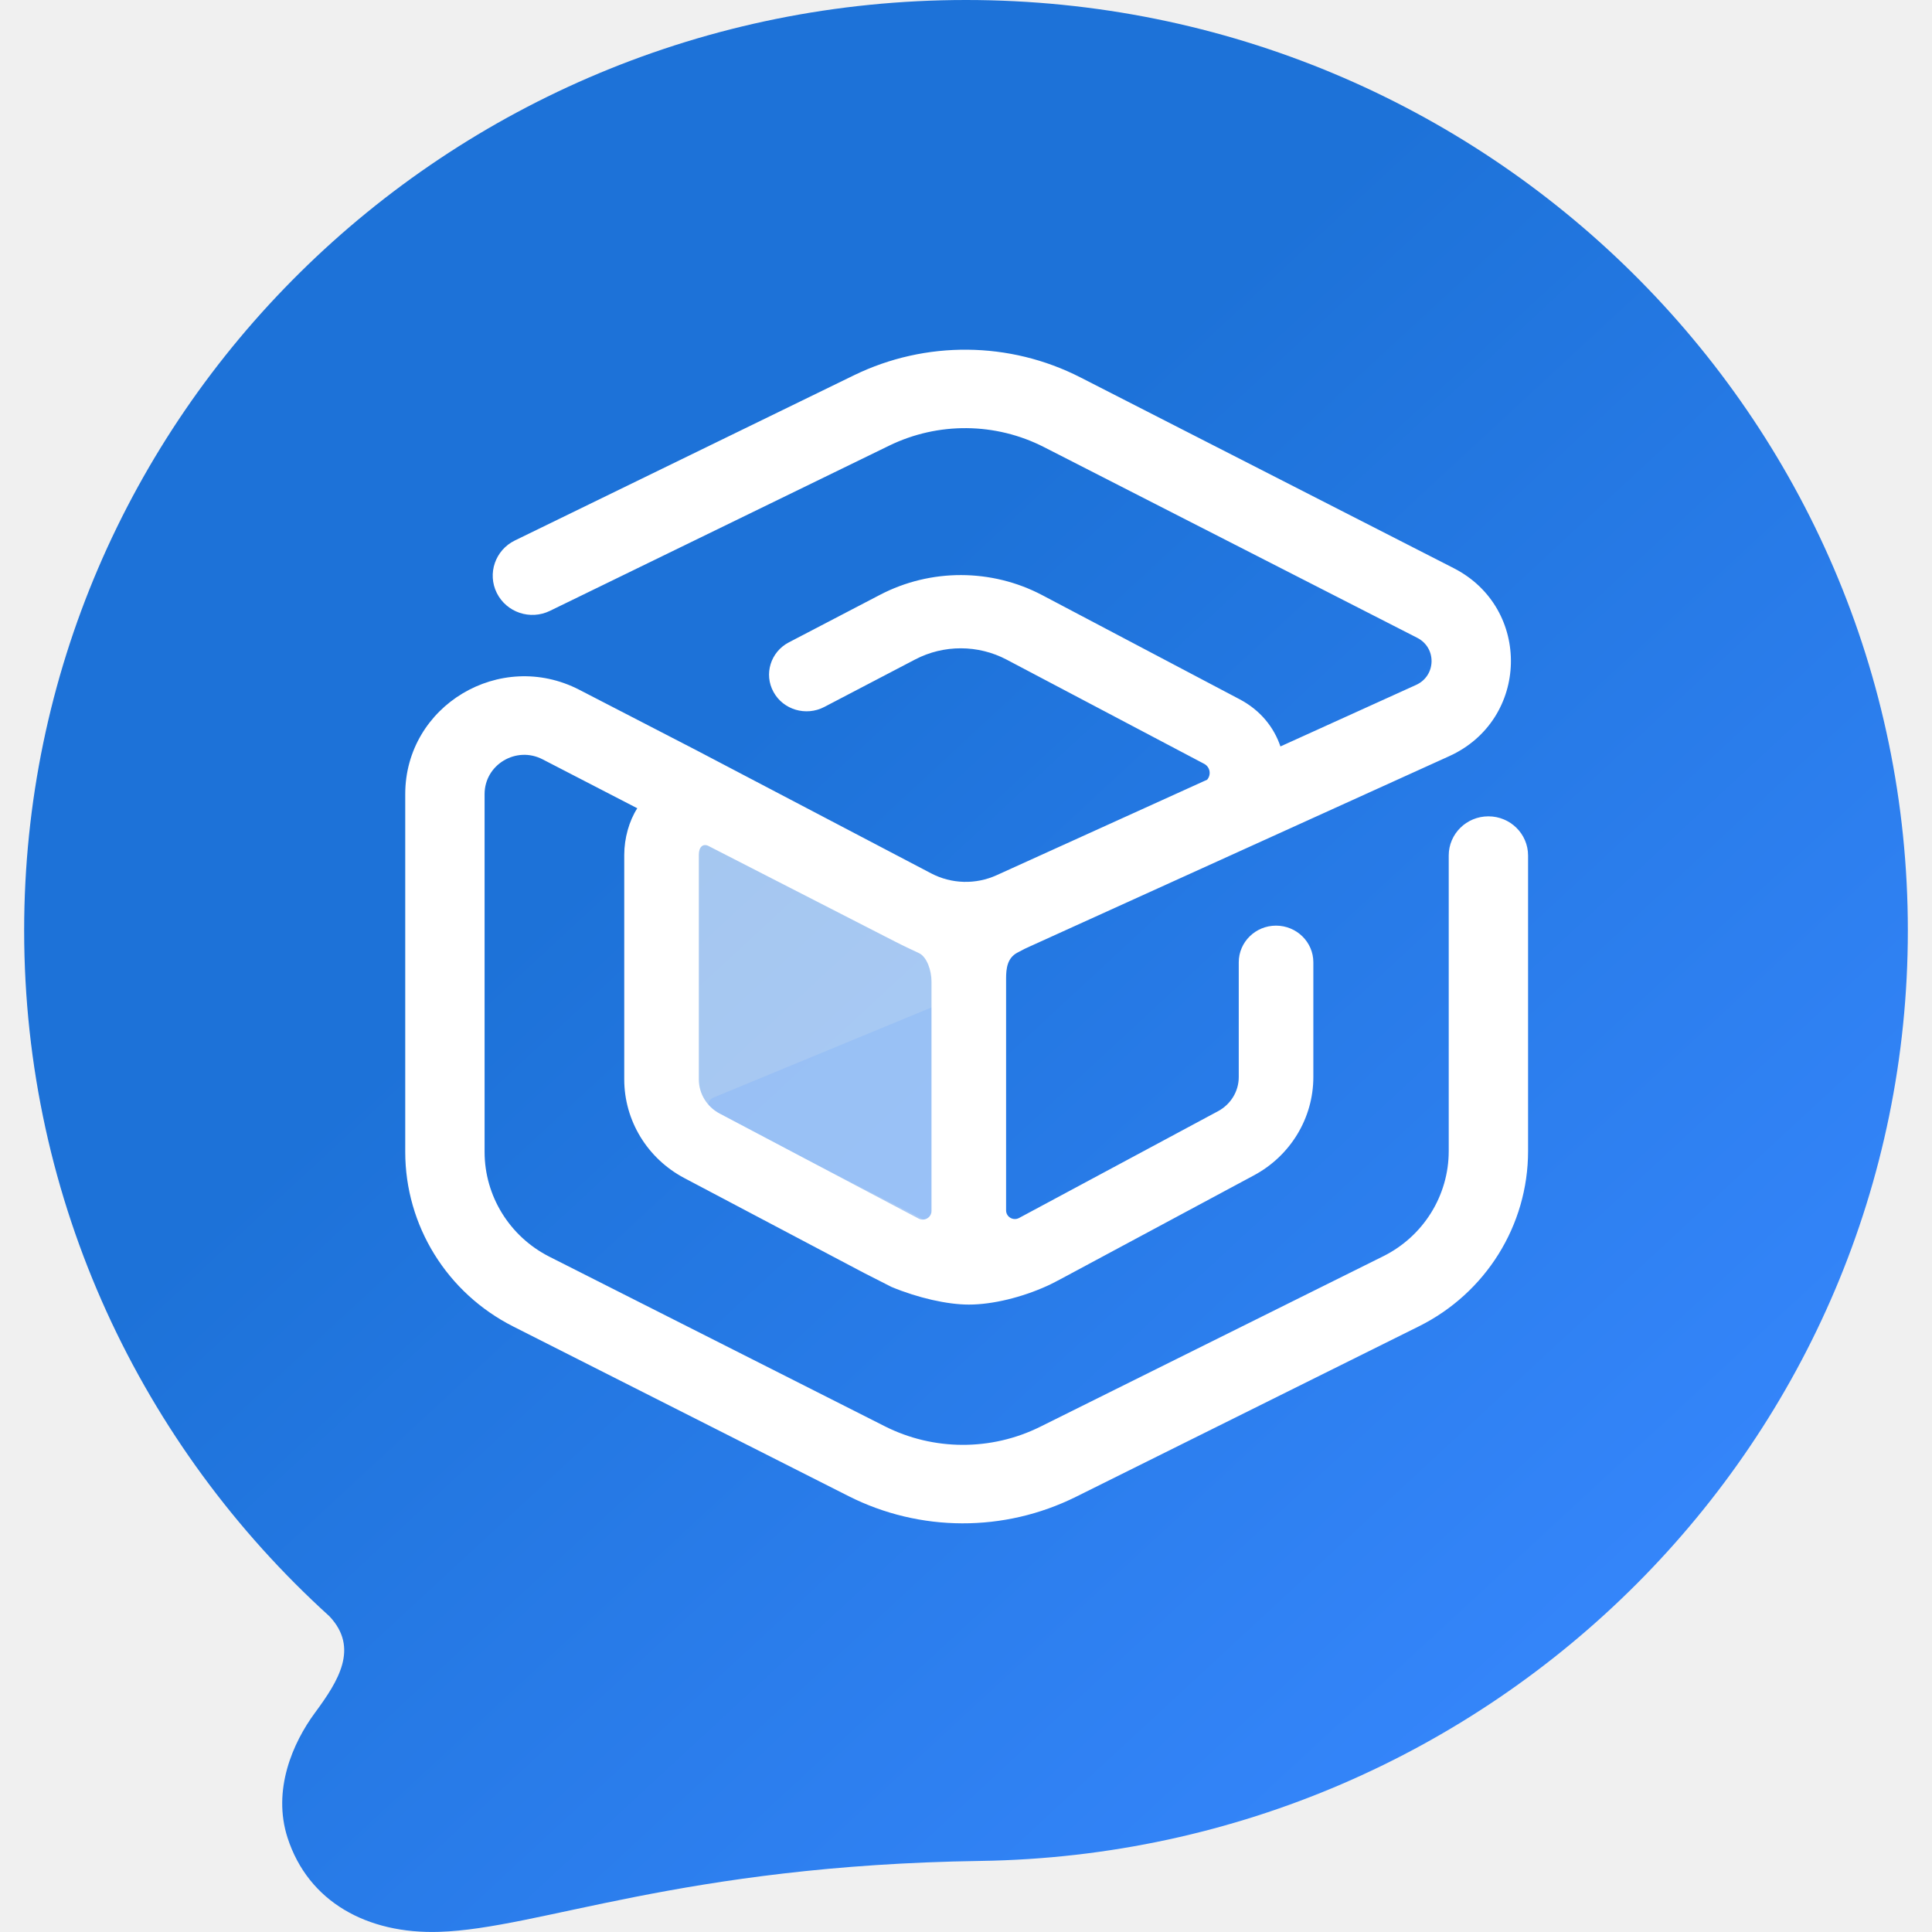
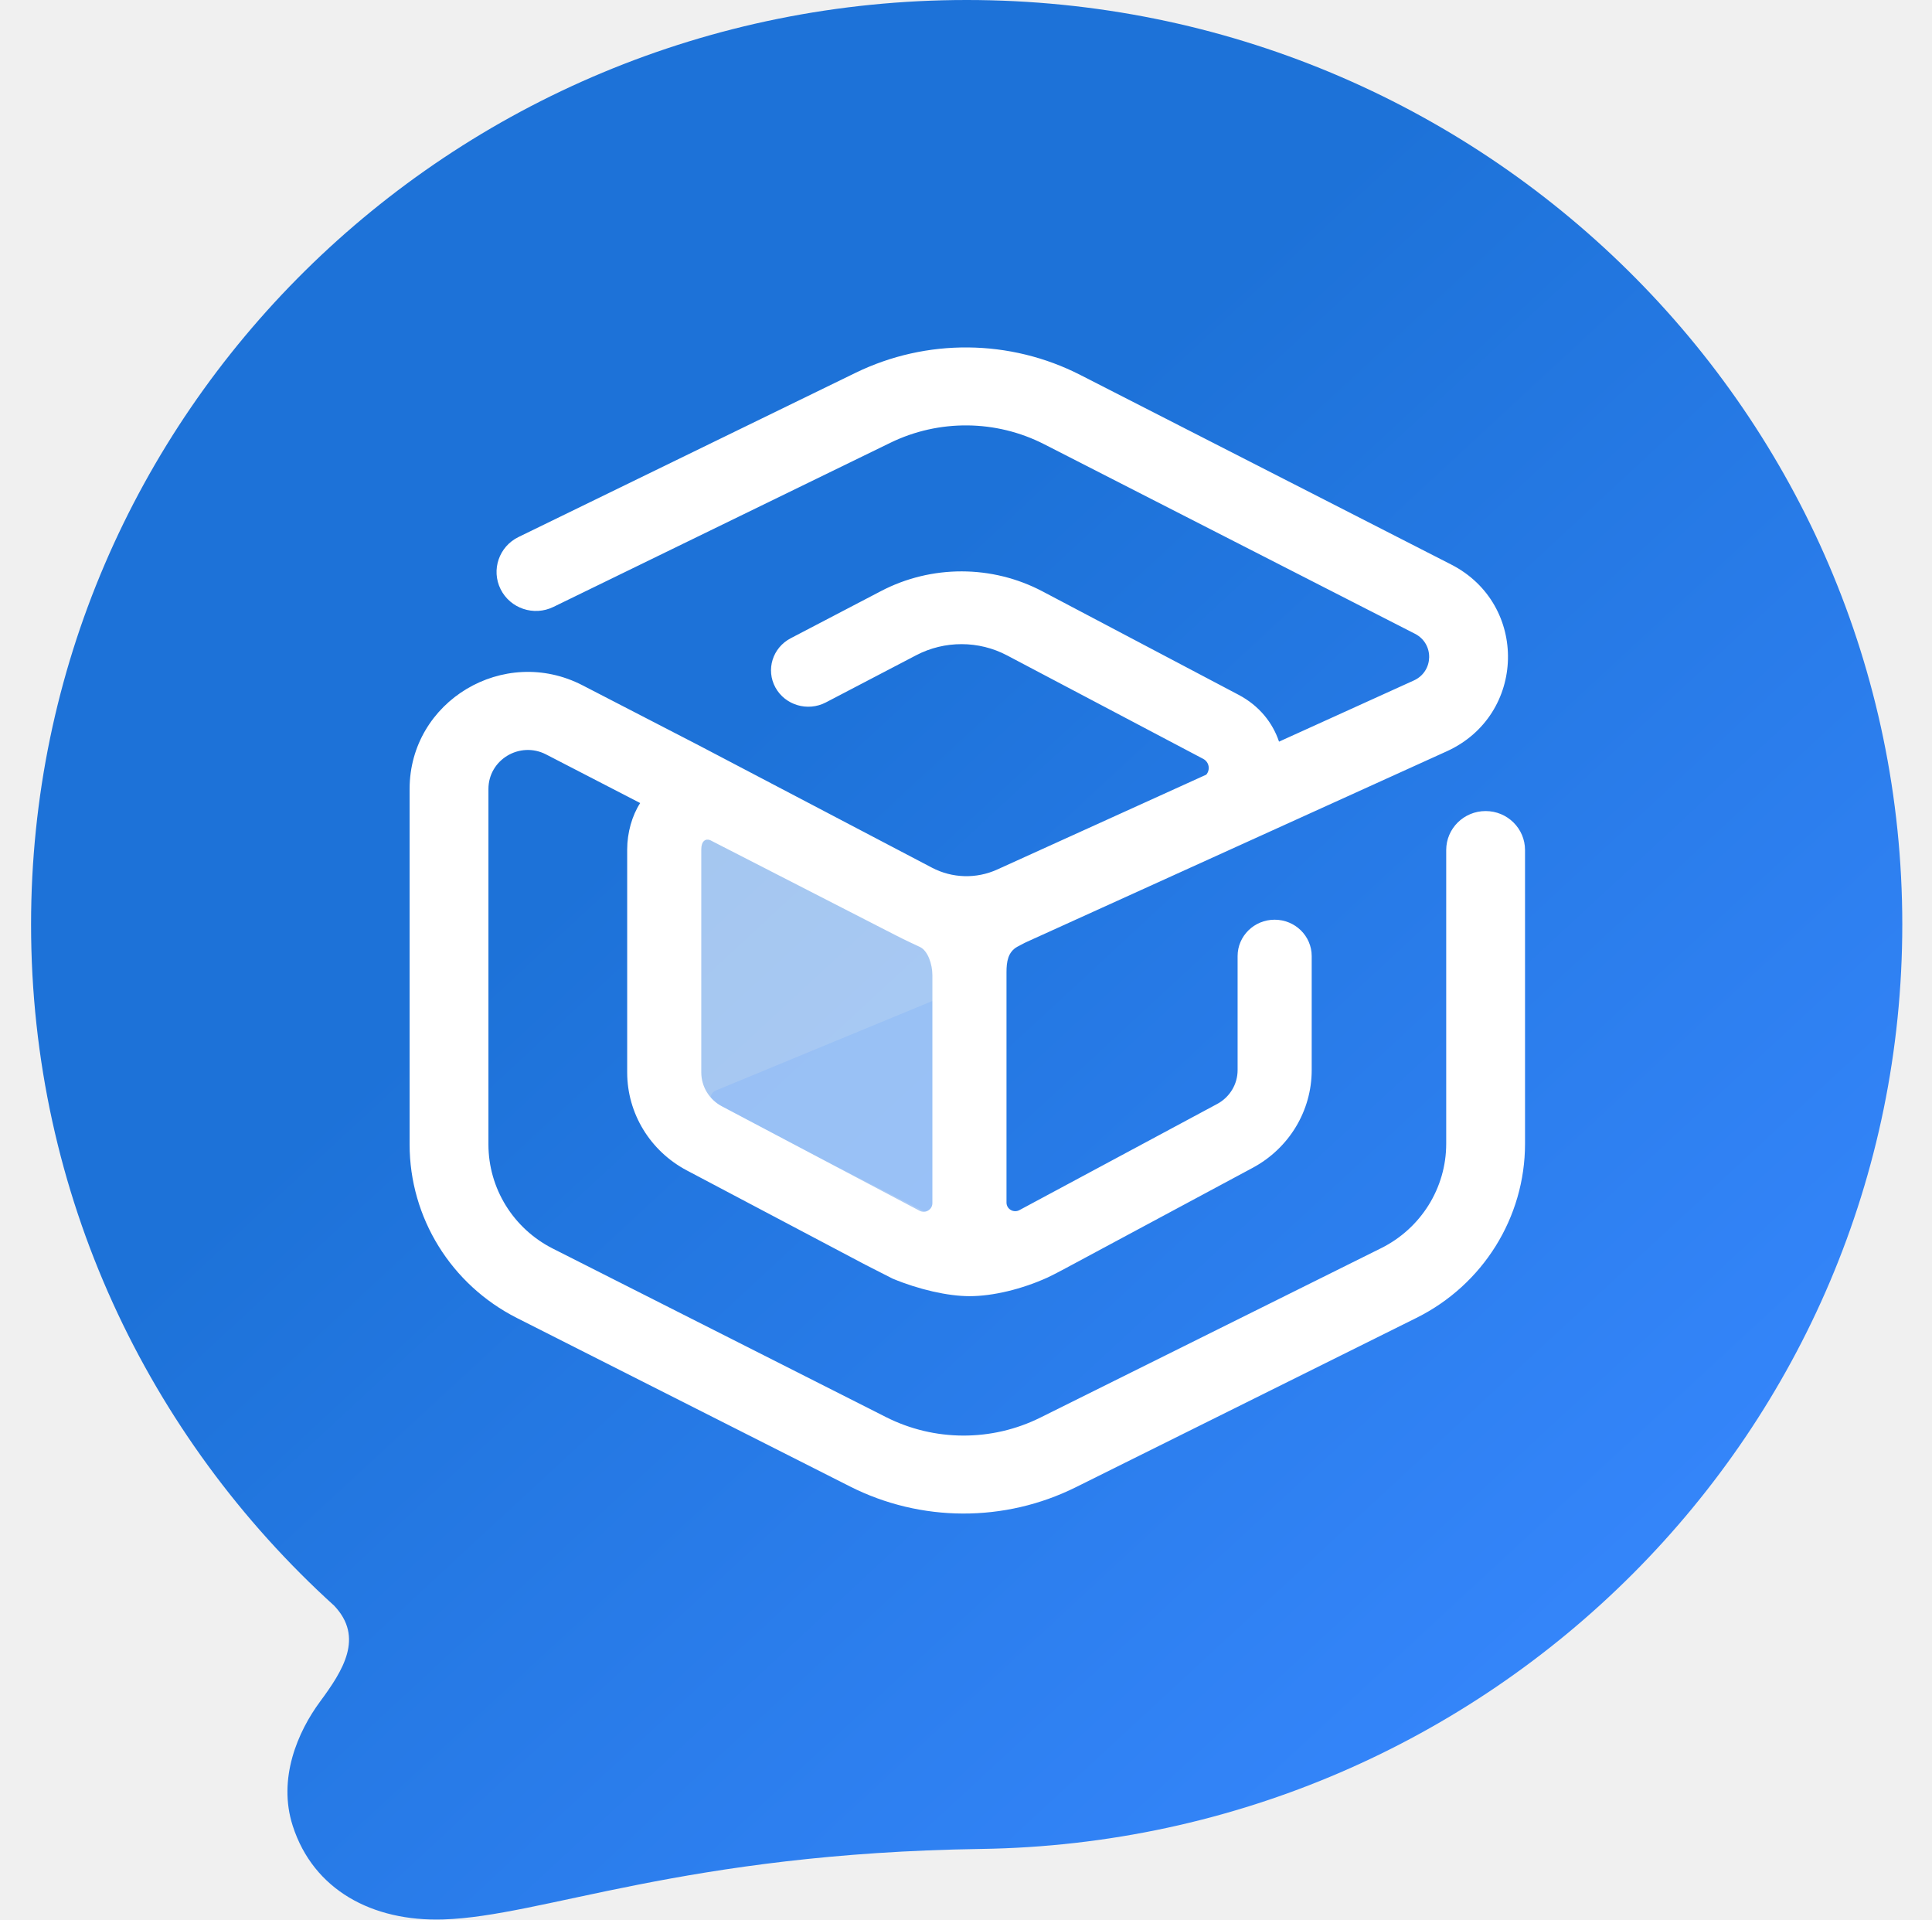
- <svg xmlns="http://www.w3.org/2000/svg" width="28" height="28" viewBox="0 0 28 28" fill="none">
-   <path fill-rule="evenodd" clip-rule="evenodd" d="M14.21 26.97C21.653 26.86 27.65 20.864 27.65 13.485C27.65 6.037 21.539 0 14 0C6.461 0 0.35 6.037 0.35 13.485C0.35 17.418 2.055 20.959 4.774 23.424C5.208 23.884 4.903 24.364 4.566 24.821C4.242 25.259 3.945 25.943 4.167 26.633C4.468 27.565 5.325 28.031 6.365 27.998C7.811 27.953 9.881 27.034 14.21 26.97Z" fill="url(#paint0_linear)" />
-   <path opacity="0.6" d="M13.123 18.14L10.176 16.618C9.807 16.427 9.577 16.057 9.577 15.655V12.38C9.577 11.888 10.121 11.571 10.575 11.798L13.517 13.268C13.893 13.456 14.13 13.83 14.13 14.237V16.154V17.563C14.13 18.059 13.578 18.375 13.123 18.14Z" fill="white" />
-   <path opacity="0.2" d="M13.599 14.56L10.339 15.907C10.248 15.945 10.242 16.066 10.33 16.111L13.422 17.691C13.502 17.732 13.599 17.677 13.599 17.591V14.56Z" fill="#609FFF" />
-   <path fill-rule="evenodd" clip-rule="evenodd" d="M15.659 5.47C14.633 4.945 13.415 4.934 12.378 5.438L7.462 7.833C7.177 7.972 7.06 8.313 7.2 8.594C7.341 8.876 7.685 8.992 7.97 8.853L12.886 6.459C13.596 6.113 14.429 6.121 15.131 6.48L20.54 9.244C20.824 9.389 20.814 9.794 20.524 9.926L18.557 10.818C18.464 10.542 18.268 10.294 17.967 10.135L15.106 8.626C14.372 8.239 13.487 8.237 12.751 8.622L11.432 9.31C11.168 9.448 11.068 9.77 11.21 10.028C11.351 10.287 11.681 10.384 11.946 10.246L13.264 9.557C13.678 9.341 14.176 9.342 14.589 9.56L17.45 11.069C17.541 11.117 17.555 11.23 17.495 11.3L14.444 12.684C14.14 12.822 13.789 12.812 13.494 12.657L10.09 10.872L8.396 9.997C7.248 9.404 5.873 10.227 5.873 11.509V16.694C5.873 17.762 6.477 18.739 7.439 19.225L12.298 21.683C13.331 22.205 14.554 22.209 15.591 21.694L20.562 19.223C21.533 18.741 22.146 17.758 22.146 16.683V12.399C22.146 12.085 21.888 11.831 21.571 11.831C21.253 11.831 20.996 12.085 20.996 12.399V16.683C20.996 17.328 20.628 17.918 20.046 18.207L15.075 20.678C14.365 21.03 13.528 21.027 12.822 20.67L7.962 18.213C7.386 17.921 7.023 17.334 7.023 16.694V11.509C7.023 11.082 7.481 10.807 7.864 11.005L9.236 11.714C9.118 11.896 9.047 12.149 9.047 12.39V15.643C9.047 16.24 9.381 16.789 9.917 17.073L12.519 18.447L12.92 18.651C13.302 18.81 13.729 18.907 14.041 18.907C14.384 18.907 14.81 18.803 15.181 18.634C15.217 18.619 15.36 18.544 15.395 18.525L18.173 17.034C18.703 16.75 19.034 16.203 19.034 15.61V13.946C19.034 13.653 18.791 13.415 18.493 13.415C18.195 13.415 17.953 13.653 17.953 13.946V15.61C17.953 15.815 17.838 16.004 17.655 16.103L14.769 17.652C14.684 17.697 14.581 17.637 14.581 17.542V14.181C14.581 14.033 14.6 13.886 14.74 13.809C14.839 13.755 14.863 13.745 14.924 13.717L21.003 10.959C22.165 10.432 22.203 8.814 21.068 8.234L15.659 5.47ZM10.128 12.39C10.128 12.269 10.19 12.229 10.257 12.255L12.966 13.643C13.082 13.704 13.316 13.812 13.316 13.812C13.434 13.866 13.5 14.066 13.5 14.225V17.55C13.5 17.645 13.397 17.705 13.312 17.66L10.429 16.138C10.244 16.04 10.128 15.85 10.128 15.643V12.39Z" fill="white" />
+ <svg xmlns="http://www.w3.org/2000/svg" width="151" height="150" viewBox="0 0 151 150" fill="none">
+   <path fill-rule="evenodd" clip-rule="evenodd" d="M76.679 144.481C116.553 143.896 148.678 111.772 148.678 72.241C148.678 32.343 115.939 0 75.553 0C35.168 0 2.428 32.343 2.428 72.241C2.428 93.313 11.561 112.278 26.129 125.483C28.456 127.952 26.821 130.524 25.013 132.971C23.279 135.317 21.688 138.98 22.879 142.675C24.488 147.671 29.081 150.166 34.653 149.991C42.401 149.749 53.485 144.822 76.679 144.481Z" fill="url(#paint0_linear)" />
+   <path opacity="0.6" d="M70.857 97.18L55.069 89.023C53.093 88.002 51.861 86.021 51.861 83.866V66.322C51.861 63.686 54.771 61.989 57.206 63.205L72.964 71.076C74.982 72.084 76.248 74.087 76.248 76.272V86.539V94.086C76.248 96.744 73.294 98.439 70.857 97.18Z" fill="white" />
+   <path opacity="0.2" d="M73.407 77.999L55.943 85.216C55.451 85.419 55.422 86.069 55.894 86.31L72.457 94.775C72.886 94.995 73.407 94.701 73.407 94.239V77.999Z" fill="#609FFF" />
+   <path fill-rule="evenodd" clip-rule="evenodd" d="M84.442 29.303C78.942 26.492 72.42 26.43 66.866 29.134L40.529 41.962C39.002 42.705 38.375 44.532 39.126 46.041C39.878 47.55 41.724 48.171 43.25 47.428L69.588 34.6C73.388 32.749 77.85 32.792 81.613 34.715L110.589 49.524C112.109 50.301 112.058 52.468 110.502 53.174L99.965 57.954C99.469 56.476 98.42 55.146 96.805 54.294L81.479 46.212C77.544 44.137 72.805 44.127 68.861 46.187L61.799 49.875C60.38 50.615 59.846 52.338 60.605 53.723C61.364 55.107 63.13 55.629 64.549 54.888L71.611 51.2C73.829 50.042 76.495 50.047 78.708 51.214L94.034 59.297C94.523 59.554 94.598 60.163 94.278 60.534L77.934 67.949C76.306 68.687 74.424 68.634 72.842 67.804L54.609 58.241L45.532 53.553C39.38 50.376 32.014 54.79 32.014 61.654V89.432C32.014 95.151 35.255 100.389 40.404 102.993L66.435 116.157C71.97 118.956 78.523 118.978 84.077 116.218L110.707 102.982C115.909 100.396 119.192 95.131 119.192 89.373V66.424C119.192 64.742 117.813 63.378 116.112 63.378C114.411 63.378 113.032 64.742 113.032 66.424V89.373C113.032 92.828 111.062 95.987 107.941 97.538L81.311 110.774C77.51 112.663 73.027 112.648 69.24 110.732L43.208 97.568C40.119 96.006 38.175 92.863 38.175 89.432V61.654C38.175 59.366 40.63 57.895 42.681 58.954L50.035 62.752C49.398 63.728 49.019 65.082 49.019 66.375V83.799C49.019 87.001 50.81 89.943 53.681 91.46L67.622 98.824L69.767 99.916C71.811 100.77 74.103 101.286 75.776 101.286C77.609 101.286 79.892 100.733 81.883 99.825C82.074 99.744 82.839 99.344 83.027 99.243L97.909 91.255C100.751 89.73 102.519 86.803 102.519 83.622V74.711C102.519 73.141 101.222 71.868 99.623 71.868C98.024 71.868 96.728 73.141 96.728 74.711V83.622C96.728 84.724 96.116 85.738 95.132 86.266L79.675 94.562C79.22 94.806 78.665 94.483 78.665 93.974V75.967C78.665 75.175 78.77 74.388 79.519 73.977C80.051 73.685 80.179 73.633 80.502 73.487L113.071 58.711C119.293 55.889 119.498 47.219 113.417 44.111L84.442 29.303ZM54.81 66.375C54.81 65.724 55.144 65.51 55.502 65.65L70.011 73.087C70.636 73.415 71.889 73.994 71.889 73.994C72.521 74.282 72.873 75.354 72.873 76.205V94.019C72.873 94.526 72.322 94.85 71.867 94.61L56.425 86.452C55.43 85.927 54.81 84.908 54.81 83.799V66.375Z" fill="white" />
  <defs>
-     <linearGradient id="paint0_linear" x1="24.163" y1="26.343" x2="10.084" y2="11.135" gradientUnits="userSpaceOnUse">
+     <linearGradient id="paint0_linear" x1="130.001" y1="141.121" x2="54.577" y2="59.651" gradientUnits="userSpaceOnUse">
      <stop stop-color="#3888FF" />
      <stop offset="1" stop-color="#1D72D8" />
    </linearGradient>
  </defs>
</svg>
